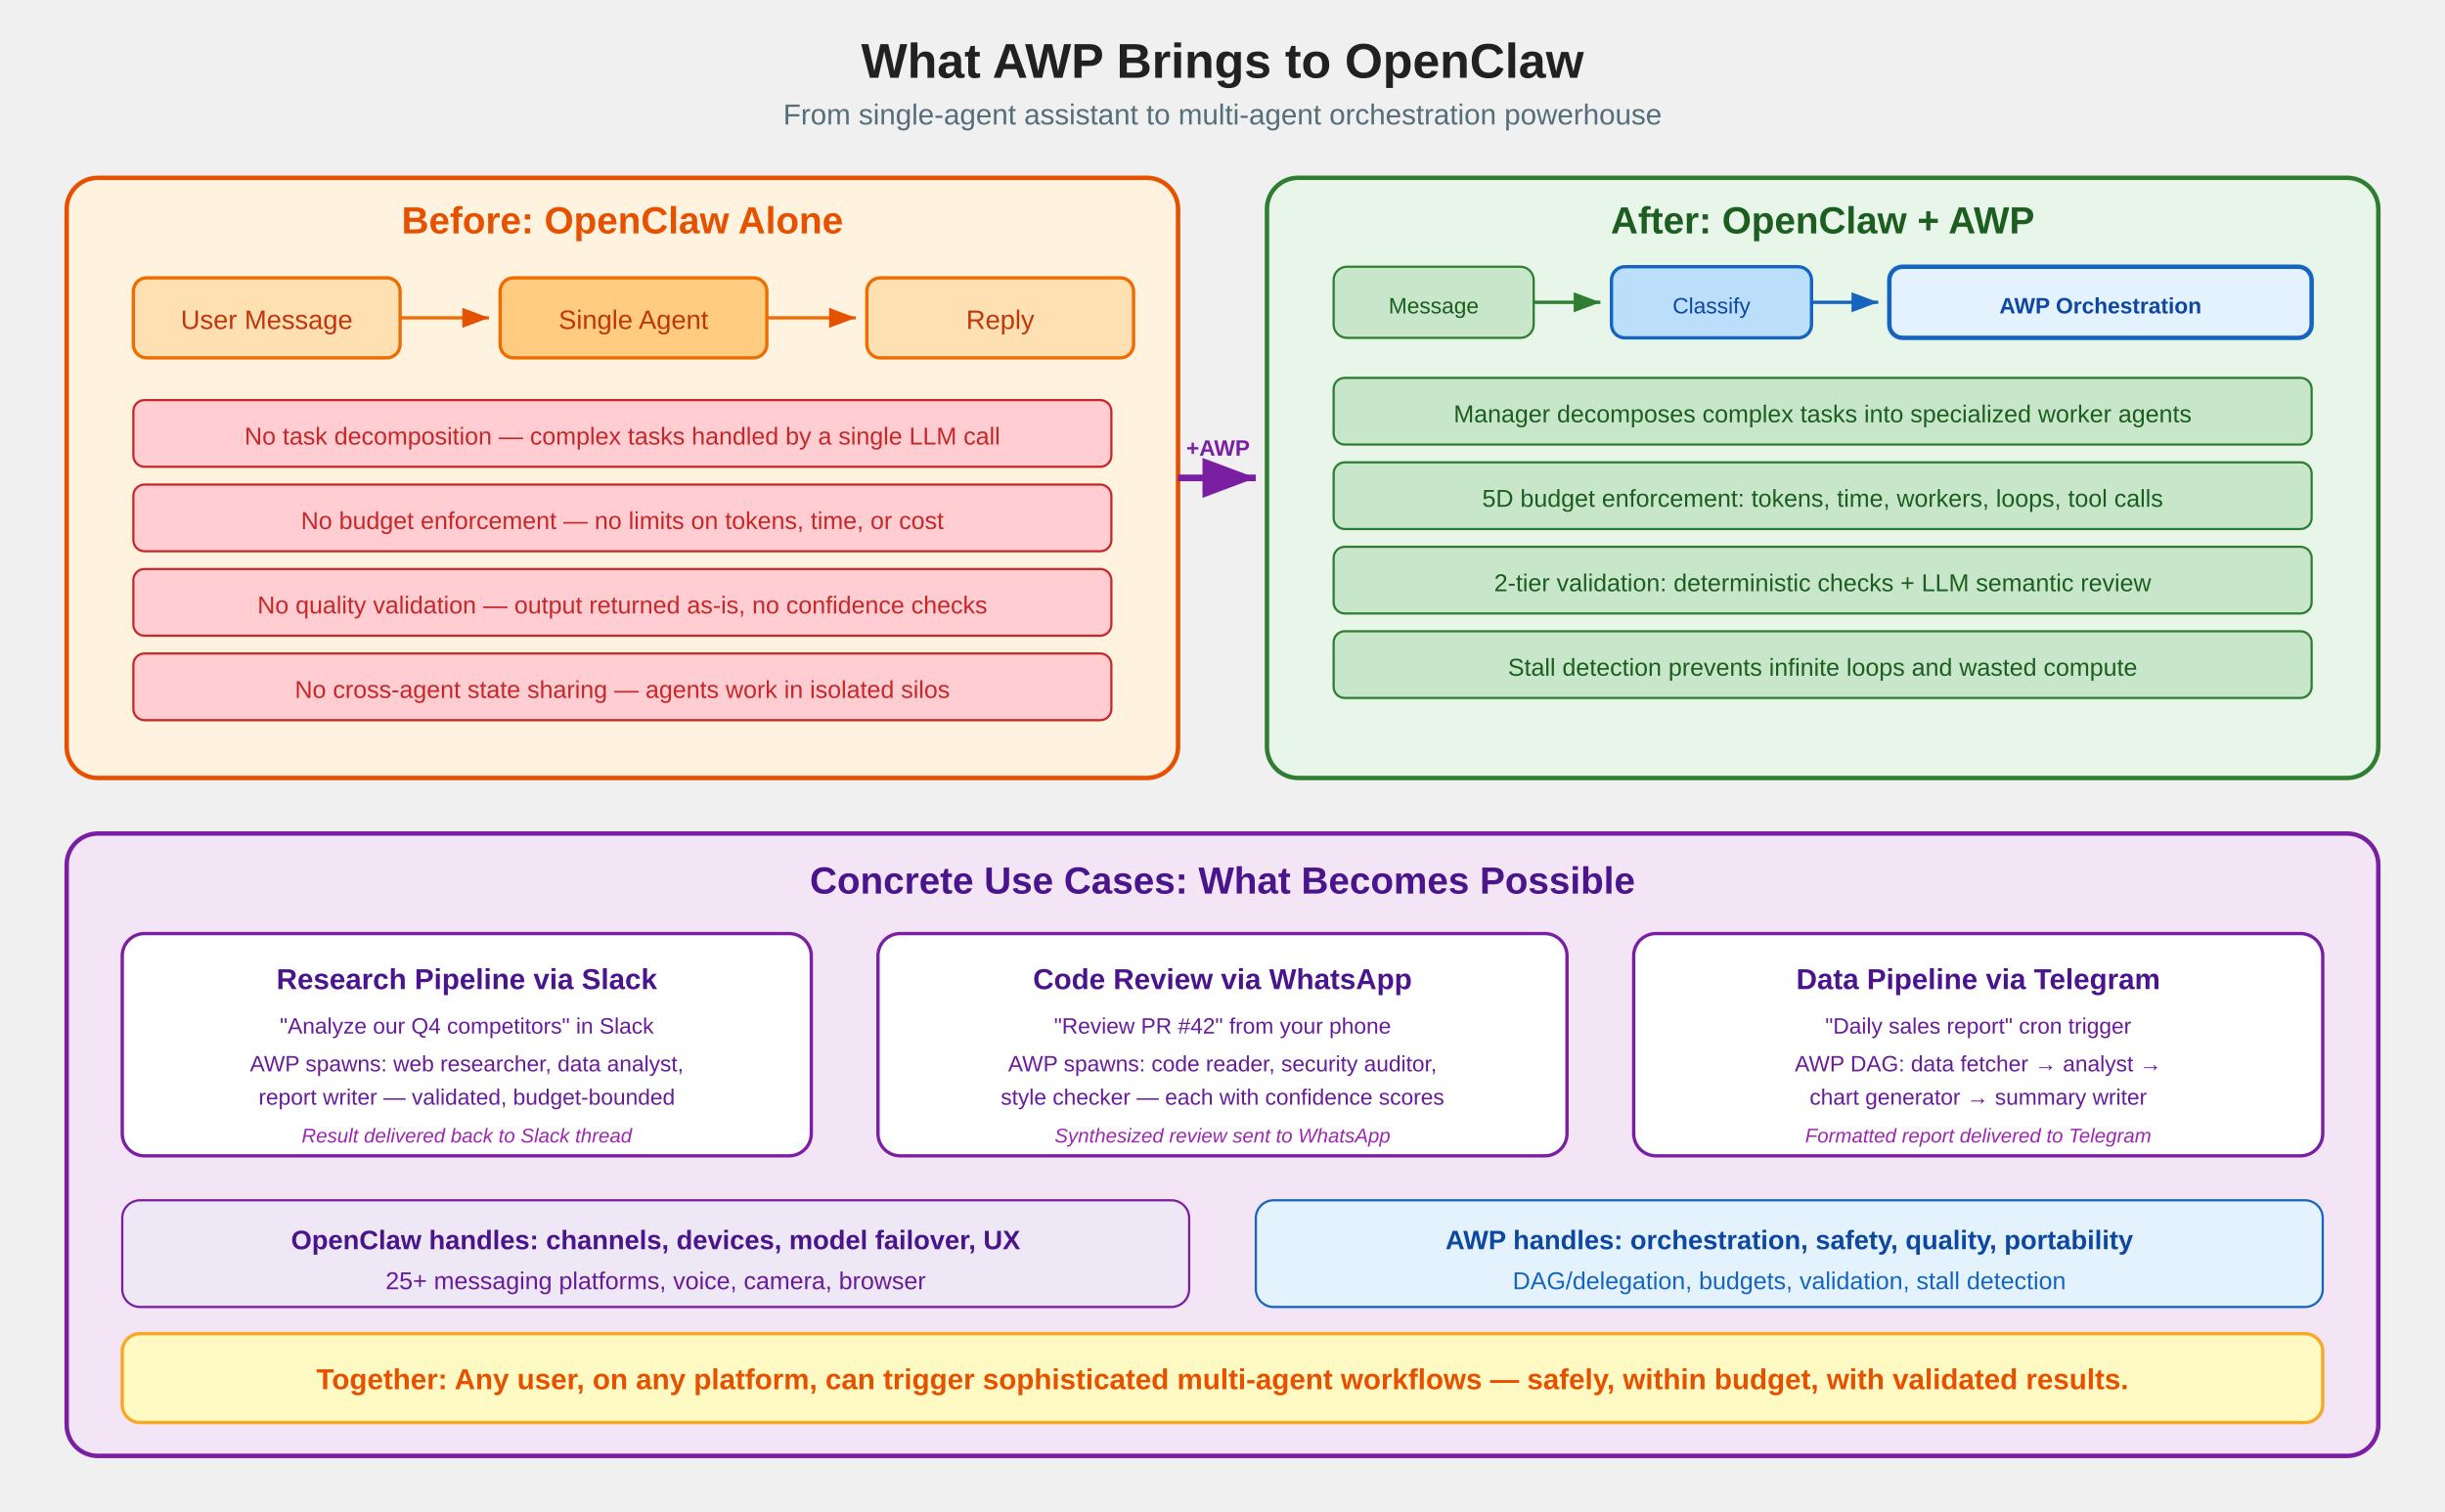
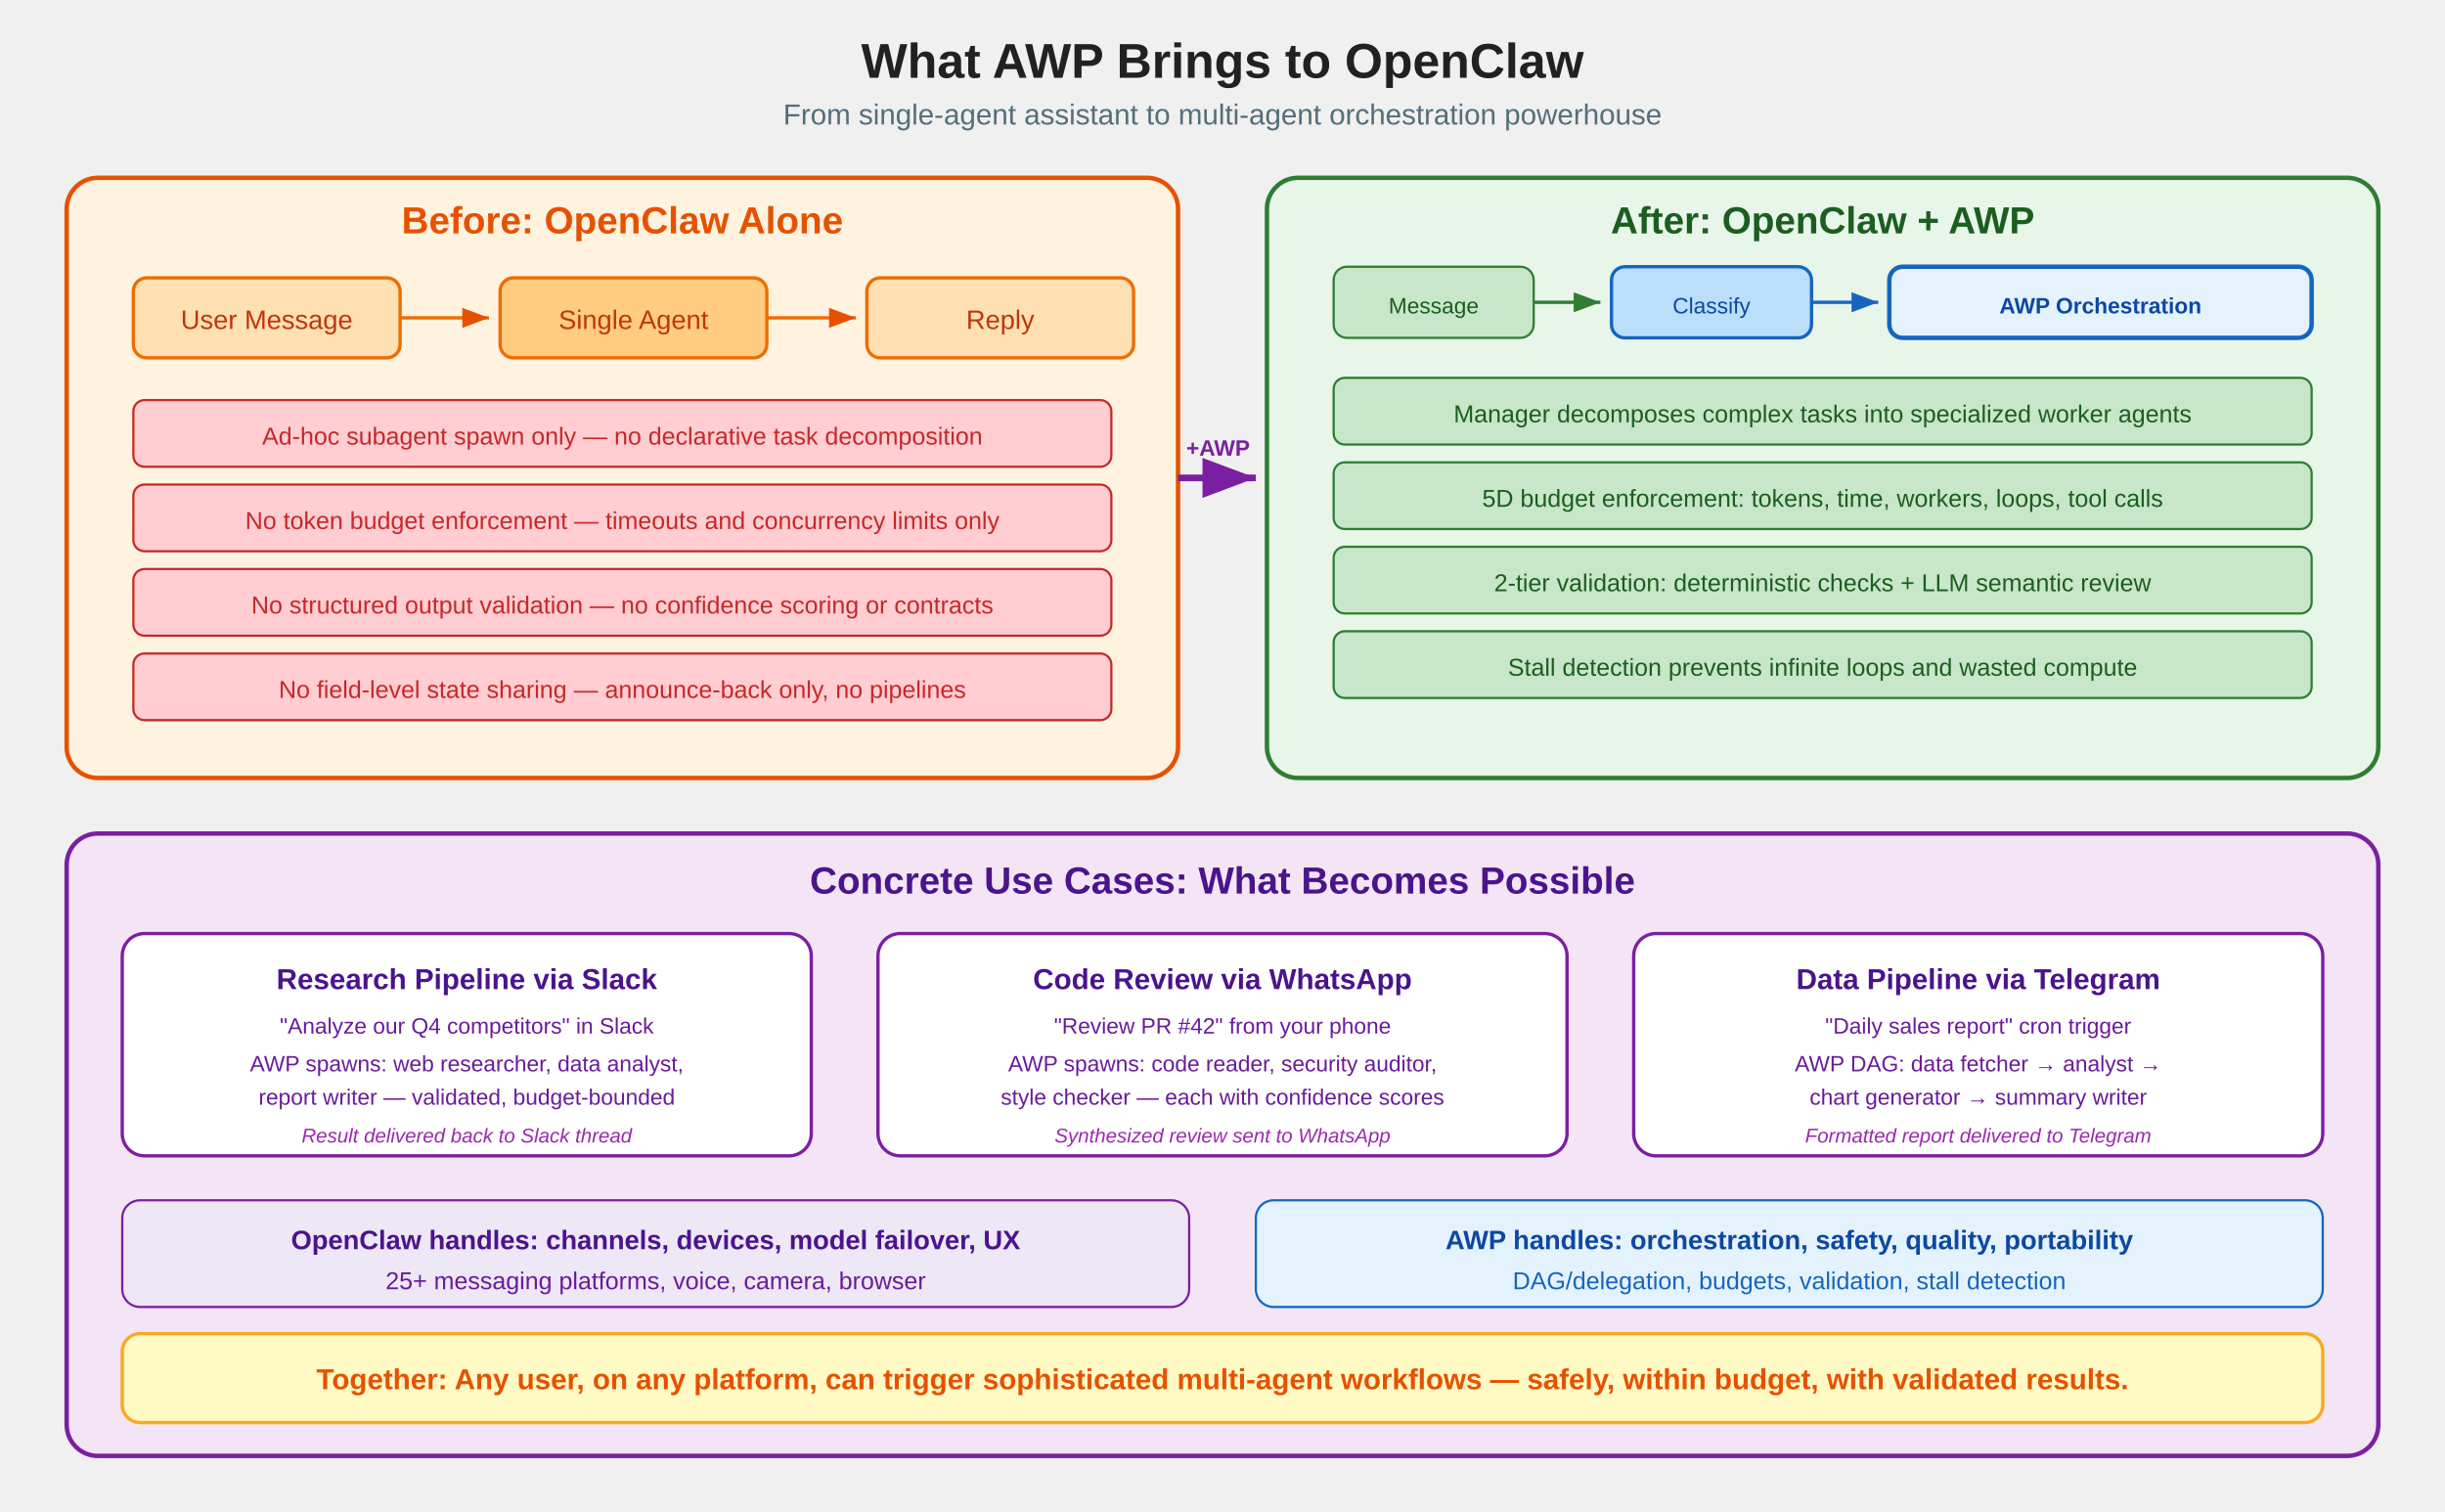
<svg xmlns="http://www.w3.org/2000/svg" width="1100" height="680" viewBox="0 0 1100 680">
  <style>
    text { font-family: Arial, Helvetica, sans-serif; }
  </style>
  <defs>
    <marker id="a7b" markerWidth="8" markerHeight="6" refX="8" refY="3" orient="auto">
      <polygon points="0 0, 8 3, 0 6" fill="#1565c0" />
    </marker>
    <marker id="a7o" markerWidth="8" markerHeight="6" refX="8" refY="3" orient="auto">
      <polygon points="0 0, 8 3, 0 6" fill="#e65100" />
    </marker>
    <marker id="a7g" markerWidth="8" markerHeight="6" refX="8" refY="3" orient="auto">
      <polygon points="0 0, 8 3, 0 6" fill="#2e7d32" />
    </marker>
    <marker id="a7p" markerWidth="8" markerHeight="6" refX="8" refY="3" orient="auto">
      <polygon points="0 0, 8 3, 0 6" fill="#7b1fa2" />
    </marker>
  </defs>
  <text x="550" y="35" text-anchor="middle" font-size="22" font-weight="bold" fill="#212121">What AWP Brings to OpenClaw</text>
  <text x="550" y="56" text-anchor="middle" font-size="13" fill="#546e7a">From single-agent assistant to multi-agent orchestration powerhouse</text>
  <rect x="30" y="80" width="500" height="270" rx="14" fill="#fff3e0" stroke="#e65100" stroke-width="2" />
  <text x="280" y="105" text-anchor="middle" font-size="17" font-weight="bold" fill="#e65100">Before: OpenClaw Alone</text>
  <rect x="60" y="125" width="120" height="36" rx="6" fill="#ffe0b2" stroke="#ef6c00" stroke-width="1.5" />
  <text x="120" y="148" text-anchor="middle" font-size="12" fill="#bf360c">User Message</text>
  <line x1="180" y1="143" x2="220" y2="143" stroke="#ef6c00" stroke-width="1.5" marker-end="url(#a7o)" />
  <rect x="225" y="125" width="120" height="36" rx="6" fill="#ffcc80" stroke="#ef6c00" stroke-width="1.5" />
  <text x="285" y="148" text-anchor="middle" font-size="12" fill="#bf360c">Single Agent</text>
  <line x1="345" y1="143" x2="385" y2="143" stroke="#ef6c00" stroke-width="1.5" marker-end="url(#a7o)" />
  <rect x="390" y="125" width="120" height="36" rx="6" fill="#ffe0b2" stroke="#ef6c00" stroke-width="1.5" />
  <text x="450" y="148" text-anchor="middle" font-size="12" fill="#bf360c">Reply</text>
  <rect x="60" y="180" width="440" height="30" rx="5" fill="#ffcdd2" stroke="#c62828" stroke-width="1" />
-   <text x="280" y="200" text-anchor="middle" font-size="11" fill="#c62828">No task decomposition — complex tasks handled by a single LLM call</text>
+   <text x="280" y="200" text-anchor="middle" font-size="11" fill="#c62828">Ad-hoc subagent spawn only — no declarative task decomposition</text>
  <rect x="60" y="218" width="440" height="30" rx="5" fill="#ffcdd2" stroke="#c62828" stroke-width="1" />
-   <text x="280" y="238" text-anchor="middle" font-size="11" fill="#c62828">No budget enforcement — no limits on tokens, time, or cost</text>
+   <text x="280" y="238" text-anchor="middle" font-size="11" fill="#c62828">No token budget enforcement — timeouts and concurrency limits only</text>
  <rect x="60" y="256" width="440" height="30" rx="5" fill="#ffcdd2" stroke="#c62828" stroke-width="1" />
-   <text x="280" y="276" text-anchor="middle" font-size="11" fill="#c62828">No quality validation — output returned as-is, no confidence checks</text>
+   <text x="280" y="276" text-anchor="middle" font-size="11" fill="#c62828">No structured output validation — no confidence scoring or contracts</text>
  <rect x="60" y="294" width="440" height="30" rx="5" fill="#ffcdd2" stroke="#c62828" stroke-width="1" />
-   <text x="280" y="314" text-anchor="middle" font-size="11" fill="#c62828">No cross-agent state sharing — agents work in isolated silos</text>
+   <text x="280" y="314" text-anchor="middle" font-size="11" fill="#c62828">No field-level state sharing — announce-back only, no pipelines</text>
  <rect x="570" y="80" width="500" height="270" rx="14" fill="#e8f5e9" stroke="#2e7d32" stroke-width="2" />
  <text x="820" y="105" text-anchor="middle" font-size="17" font-weight="bold" fill="#1b5e20">After: OpenClaw + AWP</text>
  <rect x="600" y="120" width="90" height="32" rx="6" fill="#c8e6c9" stroke="#2e7d32" stroke-width="1" />
  <text x="645" y="141" text-anchor="middle" font-size="10" fill="#1b5e20">Message</text>
  <line x1="690" y1="136" x2="720" y2="136" stroke="#2e7d32" stroke-width="1.5" marker-end="url(#a7g)" />
  <rect x="725" y="120" width="90" height="32" rx="6" fill="#bbdefb" stroke="#1565c0" stroke-width="1.5" />
  <text x="770" y="141" text-anchor="middle" font-size="10" fill="#0d47a1">Classify</text>
  <line x1="815" y1="136" x2="845" y2="136" stroke="#1565c0" stroke-width="1.5" marker-end="url(#a7b)" />
  <rect x="850" y="120" width="190" height="32" rx="6" fill="#e3f2fd" stroke="#1565c0" stroke-width="2" />
  <text x="945" y="141" text-anchor="middle" font-size="10" fill="#0d47a1" font-weight="bold">AWP Orchestration</text>
  <rect x="600" y="170" width="440" height="30" rx="5" fill="#c8e6c9" stroke="#2e7d32" stroke-width="1" />
  <text x="820" y="190" text-anchor="middle" font-size="11" fill="#1b5e20">Manager decomposes complex tasks into specialized worker agents</text>
  <rect x="600" y="208" width="440" height="30" rx="5" fill="#c8e6c9" stroke="#2e7d32" stroke-width="1" />
  <text x="820" y="228" text-anchor="middle" font-size="11" fill="#1b5e20">5D budget enforcement: tokens, time, workers, loops, tool calls</text>
  <rect x="600" y="246" width="440" height="30" rx="5" fill="#c8e6c9" stroke="#2e7d32" stroke-width="1" />
  <text x="820" y="266" text-anchor="middle" font-size="11" fill="#1b5e20">2-tier validation: deterministic checks + LLM semantic review</text>
  <rect x="600" y="284" width="440" height="30" rx="5" fill="#c8e6c9" stroke="#2e7d32" stroke-width="1" />
  <text x="820" y="304" text-anchor="middle" font-size="11" fill="#1b5e20">Stall detection prevents infinite loops and wasted compute</text>
  <line x1="530" y1="215" x2="565" y2="215" stroke="#7b1fa2" stroke-width="3" marker-end="url(#a7p)" />
  <text x="548" y="205" text-anchor="middle" font-size="10" fill="#7b1fa2" font-weight="bold">+AWP</text>
  <rect x="30" y="375" width="1040" height="280" rx="14" fill="#f3e5f5" stroke="#7b1fa2" stroke-width="2" />
  <text x="550" y="402" text-anchor="middle" font-size="17" font-weight="bold" fill="#4a148c">Concrete Use Cases: What Becomes Possible</text>
  <rect x="55" y="420" width="310" height="100" rx="10" fill="#ffffff" stroke="#7b1fa2" stroke-width="1.5" />
  <text x="210" y="445" text-anchor="middle" font-size="13" font-weight="bold" fill="#4a148c">Research Pipeline via Slack</text>
  <text x="210" y="465" text-anchor="middle" font-size="10" fill="#6a1b9a">"Analyze our Q4 competitors" in Slack</text>
  <text x="210" y="482" text-anchor="middle" font-size="10" fill="#6a1b9a">AWP spawns: web researcher, data analyst,</text>
  <text x="210" y="497" text-anchor="middle" font-size="10" fill="#6a1b9a">report writer — validated, budget-bounded</text>
  <text x="210" y="514" text-anchor="middle" font-size="9" fill="#9c27b0" font-style="italic">Result delivered back to Slack thread</text>
  <rect x="395" y="420" width="310" height="100" rx="10" fill="#ffffff" stroke="#7b1fa2" stroke-width="1.5" />
  <text x="550" y="445" text-anchor="middle" font-size="13" font-weight="bold" fill="#4a148c">Code Review via WhatsApp</text>
  <text x="550" y="465" text-anchor="middle" font-size="10" fill="#6a1b9a">"Review PR #42" from your phone</text>
  <text x="550" y="482" text-anchor="middle" font-size="10" fill="#6a1b9a">AWP spawns: code reader, security auditor,</text>
  <text x="550" y="497" text-anchor="middle" font-size="10" fill="#6a1b9a">style checker — each with confidence scores</text>
  <text x="550" y="514" text-anchor="middle" font-size="9" fill="#9c27b0" font-style="italic">Synthesized review sent to WhatsApp</text>
  <rect x="735" y="420" width="310" height="100" rx="10" fill="#ffffff" stroke="#7b1fa2" stroke-width="1.5" />
  <text x="890" y="445" text-anchor="middle" font-size="13" font-weight="bold" fill="#4a148c">Data Pipeline via Telegram</text>
  <text x="890" y="465" text-anchor="middle" font-size="10" fill="#6a1b9a">"Daily sales report" cron trigger</text>
  <text x="890" y="482" text-anchor="middle" font-size="10" fill="#6a1b9a">AWP DAG: data fetcher → analyst →</text>
  <text x="890" y="497" text-anchor="middle" font-size="10" fill="#6a1b9a">chart generator → summary writer</text>
  <text x="890" y="514" text-anchor="middle" font-size="9" fill="#9c27b0" font-style="italic">Formatted report delivered to Telegram</text>
  <rect x="55" y="540" width="480" height="48" rx="8" fill="#ede7f6" stroke="#7b1fa2" stroke-width="1" />
  <text x="295" y="562" text-anchor="middle" font-size="12" fill="#4a148c" font-weight="600">OpenClaw handles: channels, devices, model failover, UX</text>
  <text x="295" y="580" text-anchor="middle" font-size="11" fill="#6a1b9a">25+ messaging platforms, voice, camera, browser</text>
  <rect x="565" y="540" width="480" height="48" rx="8" fill="#e3f2fd" stroke="#1565c0" stroke-width="1" />
  <text x="805" y="562" text-anchor="middle" font-size="12" fill="#0d47a1" font-weight="600">AWP handles: orchestration, safety, quality, portability</text>
  <text x="805" y="580" text-anchor="middle" font-size="11" fill="#1565c0">DAG/delegation, budgets, validation, stall detection</text>
  <rect x="55" y="600" width="990" height="40" rx="8" fill="#fff9c4" stroke="#f9a825" stroke-width="1.5" />
  <text x="550" y="625" text-anchor="middle" font-size="13" fill="#e65100" font-weight="bold">Together: Any user, on any platform, can trigger sophisticated multi-agent workflows — safely, within budget, with validated results.</text>
</svg>
